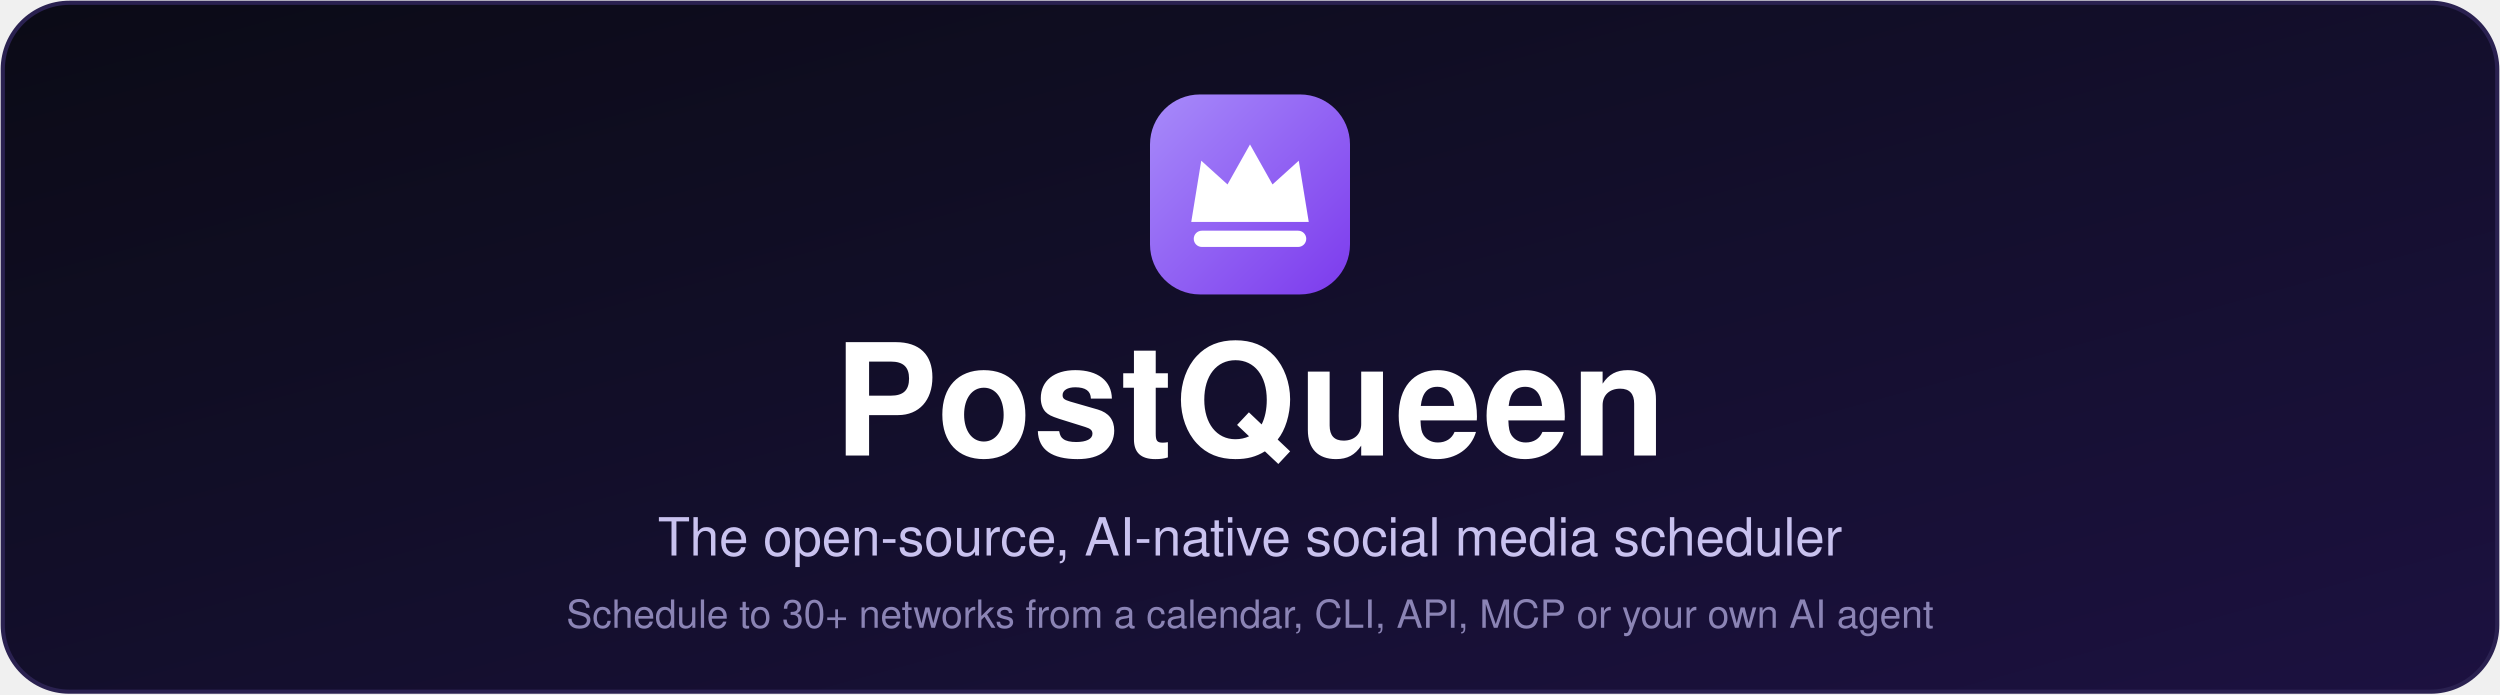
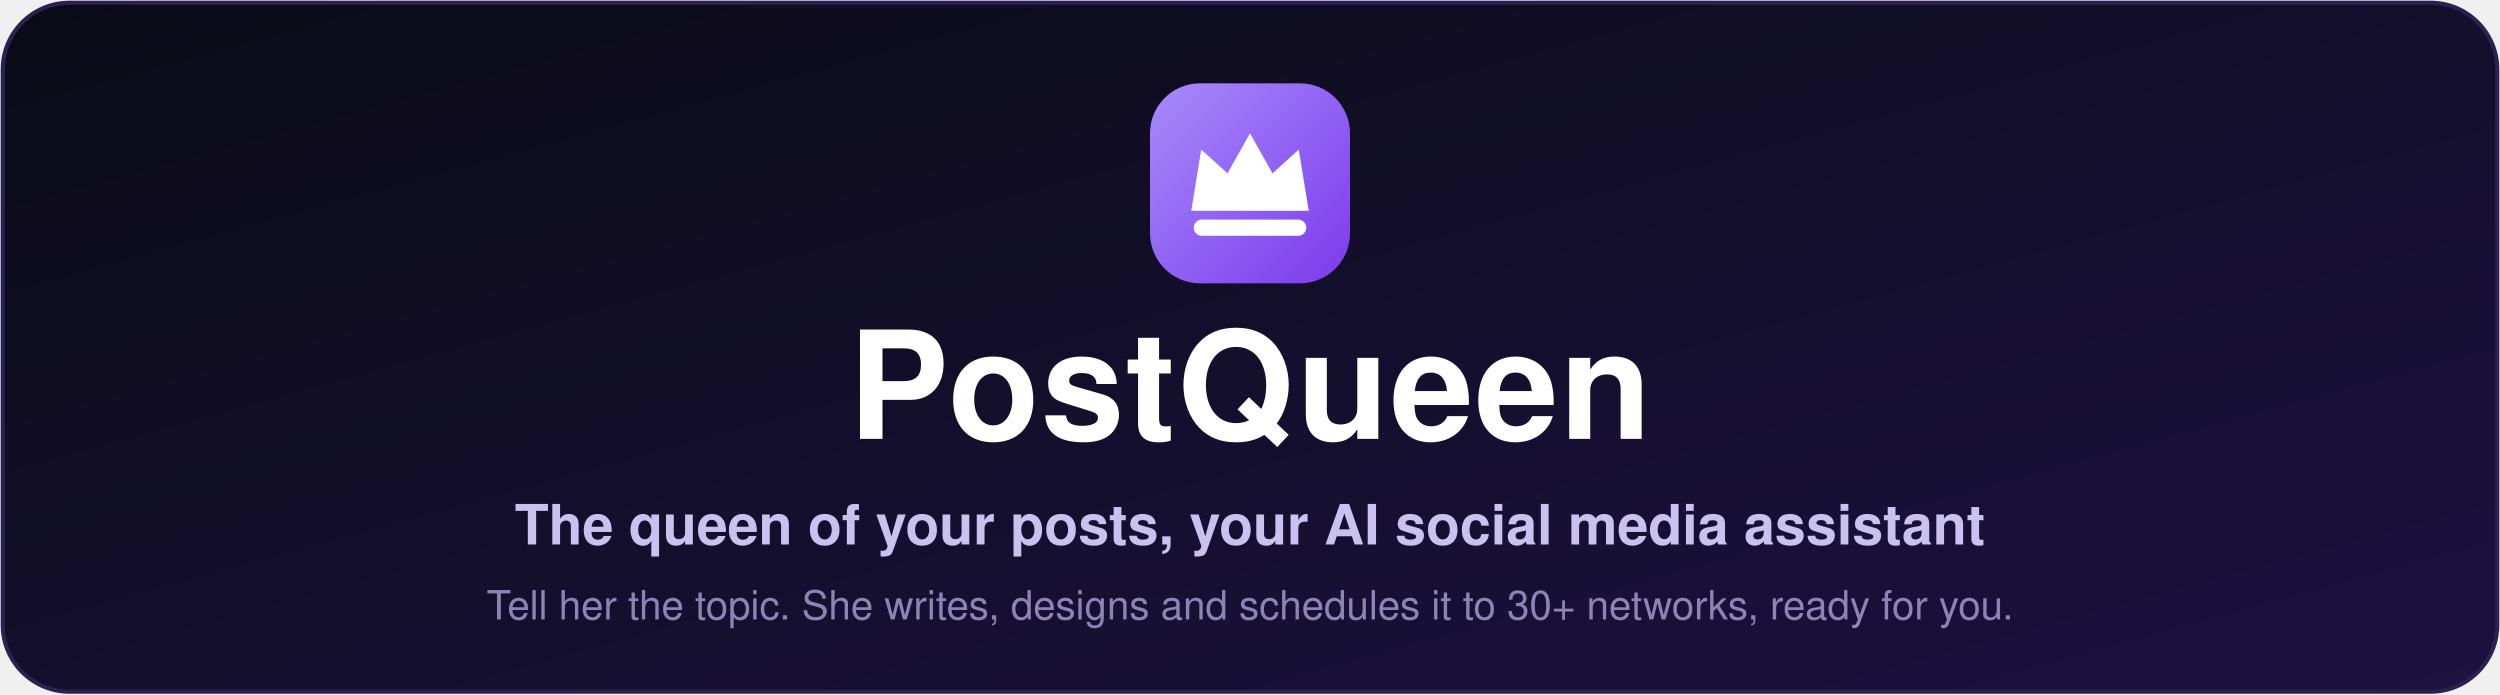
<svg xmlns="http://www.w3.org/2000/svg" width="900" height="250" viewBox="0 0 900 250" role="img" aria-label="PostQueen">
  <defs>
    <linearGradient id="bg" x1="0" y1="0" x2="1" y2="1">
      <stop offset="0" stop-color="#0b0b16" />
      <stop offset="0.55" stop-color="#140f2e" />
      <stop offset="1" stop-color="#1c1140" />
    </linearGradient>
    <linearGradient id="ring" x1="0" y1="0" x2="1" y2="1">
      <stop offset="0" stop-color="#a78bfa" />
      <stop offset="1" stop-color="#7c3aed" />
    </linearGradient>
  </defs>
  <rect x="1" y="1" width="898" height="248" rx="24" fill="url(#bg)" stroke="#2a2150" stroke-width="1.5" />
-   <g transform="translate(414,34) scale(2.25)">
+   <g transform="translate(414,30) scale(2.25)">
    <rect width="32" height="32" rx="8" fill="url(#ring)" />
    <path d="M6.6 20.4 L8.2 10.6 L12.4 14.4 L16 8 L19.6 14.4 L23.8 10.6 L25.4 20.4 Z" fill="#ffffff" />
    <rect x="7" y="21.8" width="18" height="2.6" rx="1.3" fill="#ffffff" />
  </g>
-   <text x="450" y="164" text-anchor="middle" font-family="'Segoe UI',Helvetica,Arial,sans-serif" font-size="56" font-weight="800" fill="#ffffff" letter-spacing="0.5">PostQueen</text>
-   <text x="450" y="200" text-anchor="middle" font-family="'Segoe UI',Helvetica,Arial,sans-serif" font-size="19" font-weight="500" fill="#c9c2ef">The open-source, AI-native social media scheduler</text>
-   <text x="450" y="226" text-anchor="middle" font-family="'Segoe UI',Helvetica,Arial,sans-serif" font-size="14" font-weight="400" fill="#8b84b5">Schedule to 30+ networks from a calendar, CLI, API, MCP or your own AI agent</text>
+   <text x="450" y="158" text-anchor="middle" font-family="'Segoe UI',Helvetica,Arial,sans-serif" font-size="54" font-weight="800" fill="#ffffff" letter-spacing="0.5">PostQueen</text>
+   <text x="450" y="196" text-anchor="middle" font-family="'Segoe UI',Helvetica,Arial,sans-serif" font-size="20" font-weight="600" fill="#c9c2ef">The queen of your posts, your AI social media assistant</text>
+   <text x="450" y="223" text-anchor="middle" font-family="'Segoe UI',Helvetica,Arial,sans-serif" font-size="14.5" font-weight="400" fill="#8b84b5">Tell her the topic. She writes, designs and schedules it to 30+ networks, ready for you.</text>
</svg>
